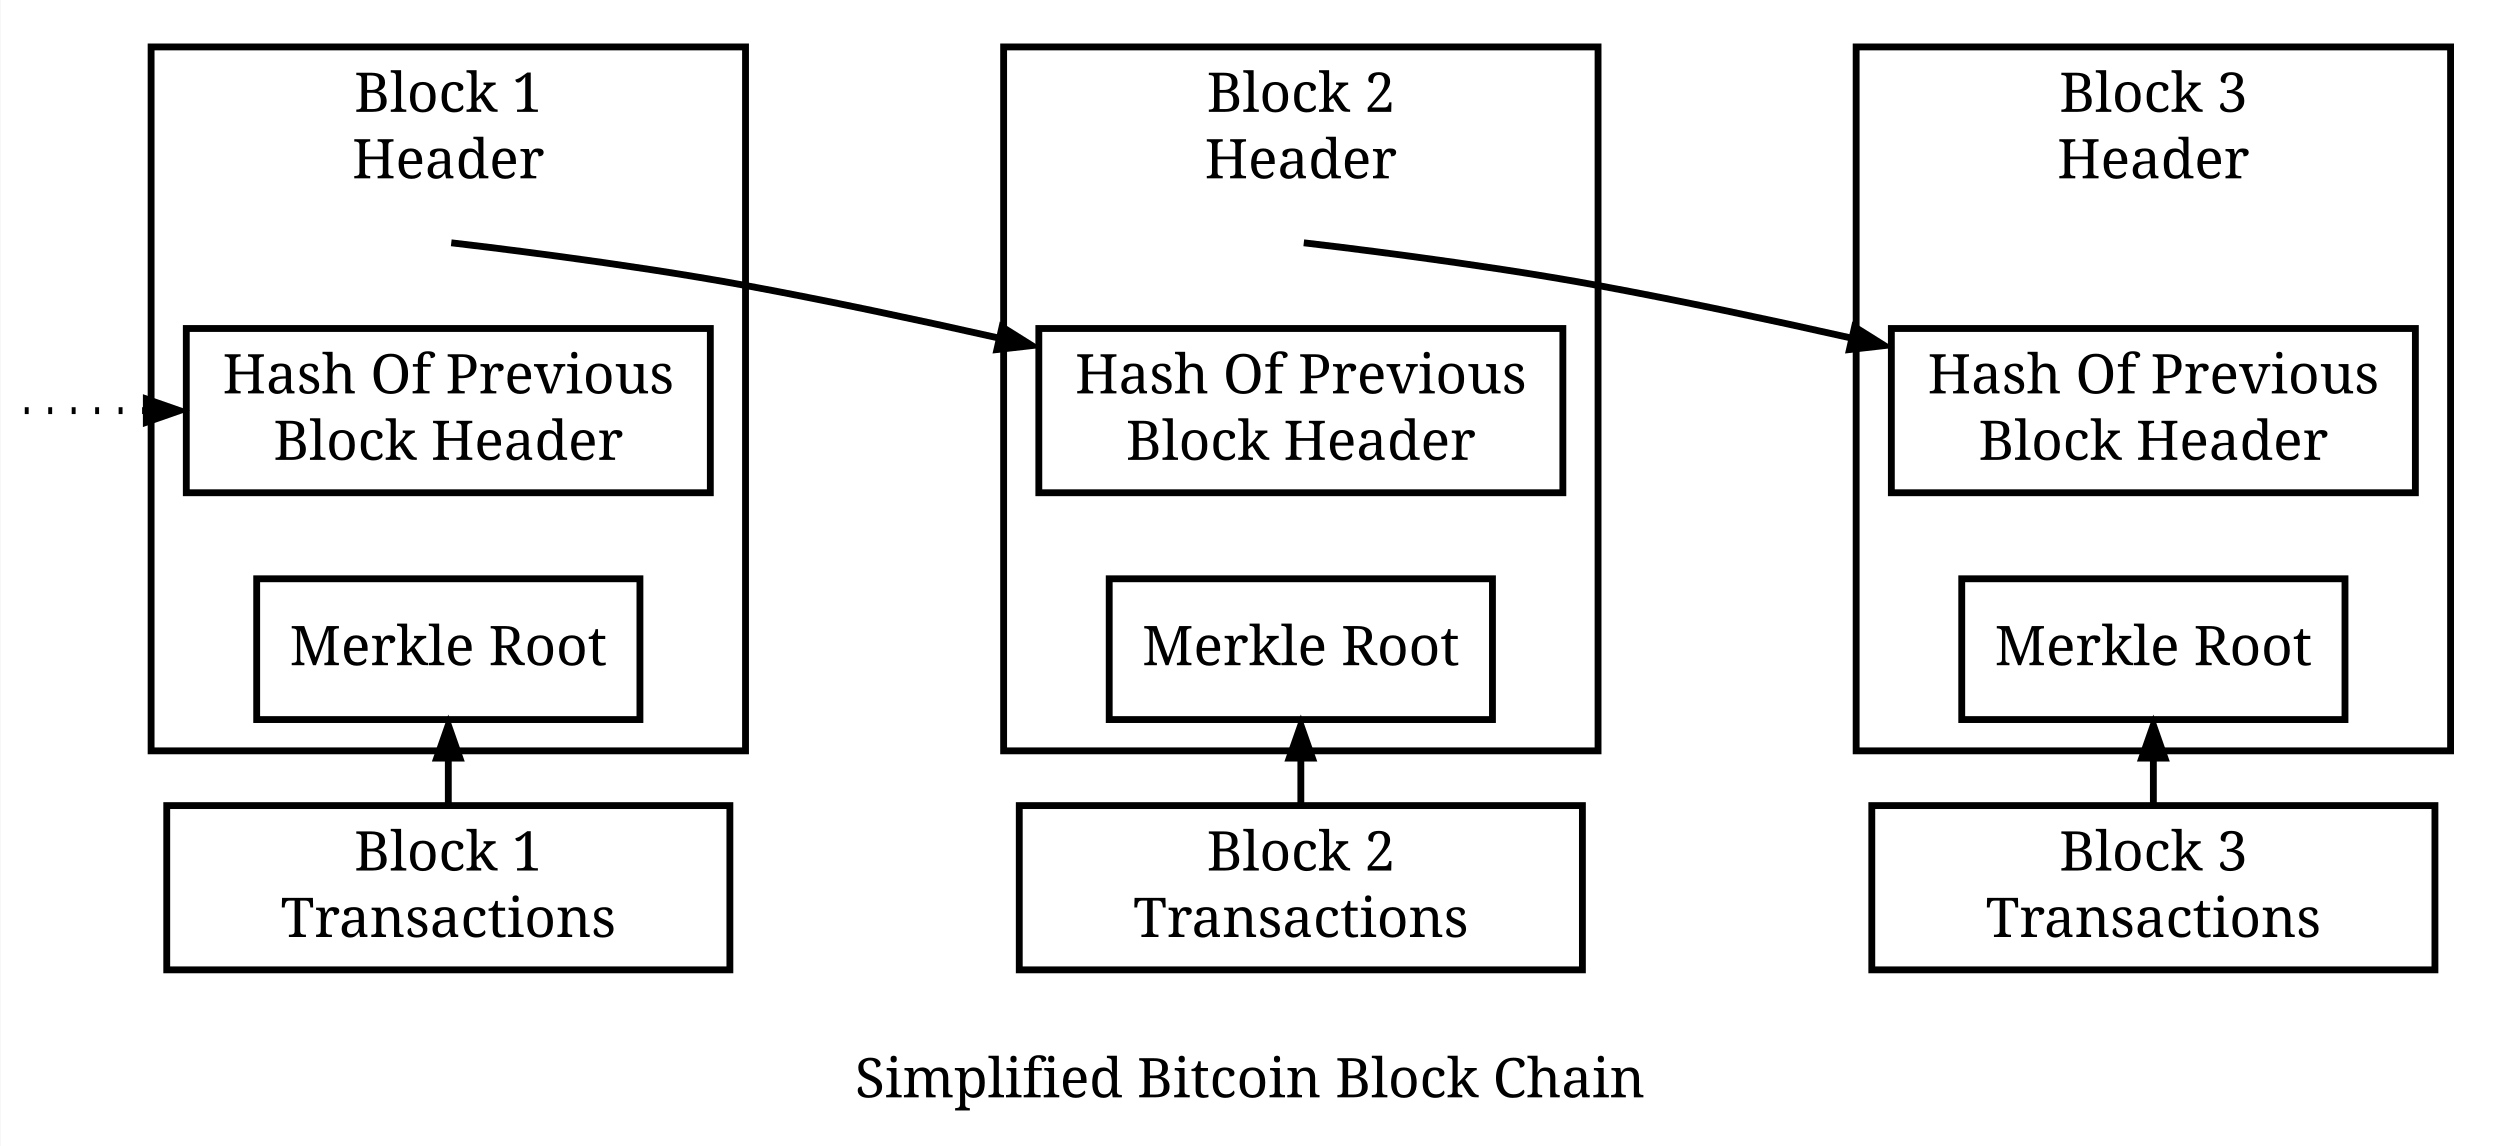
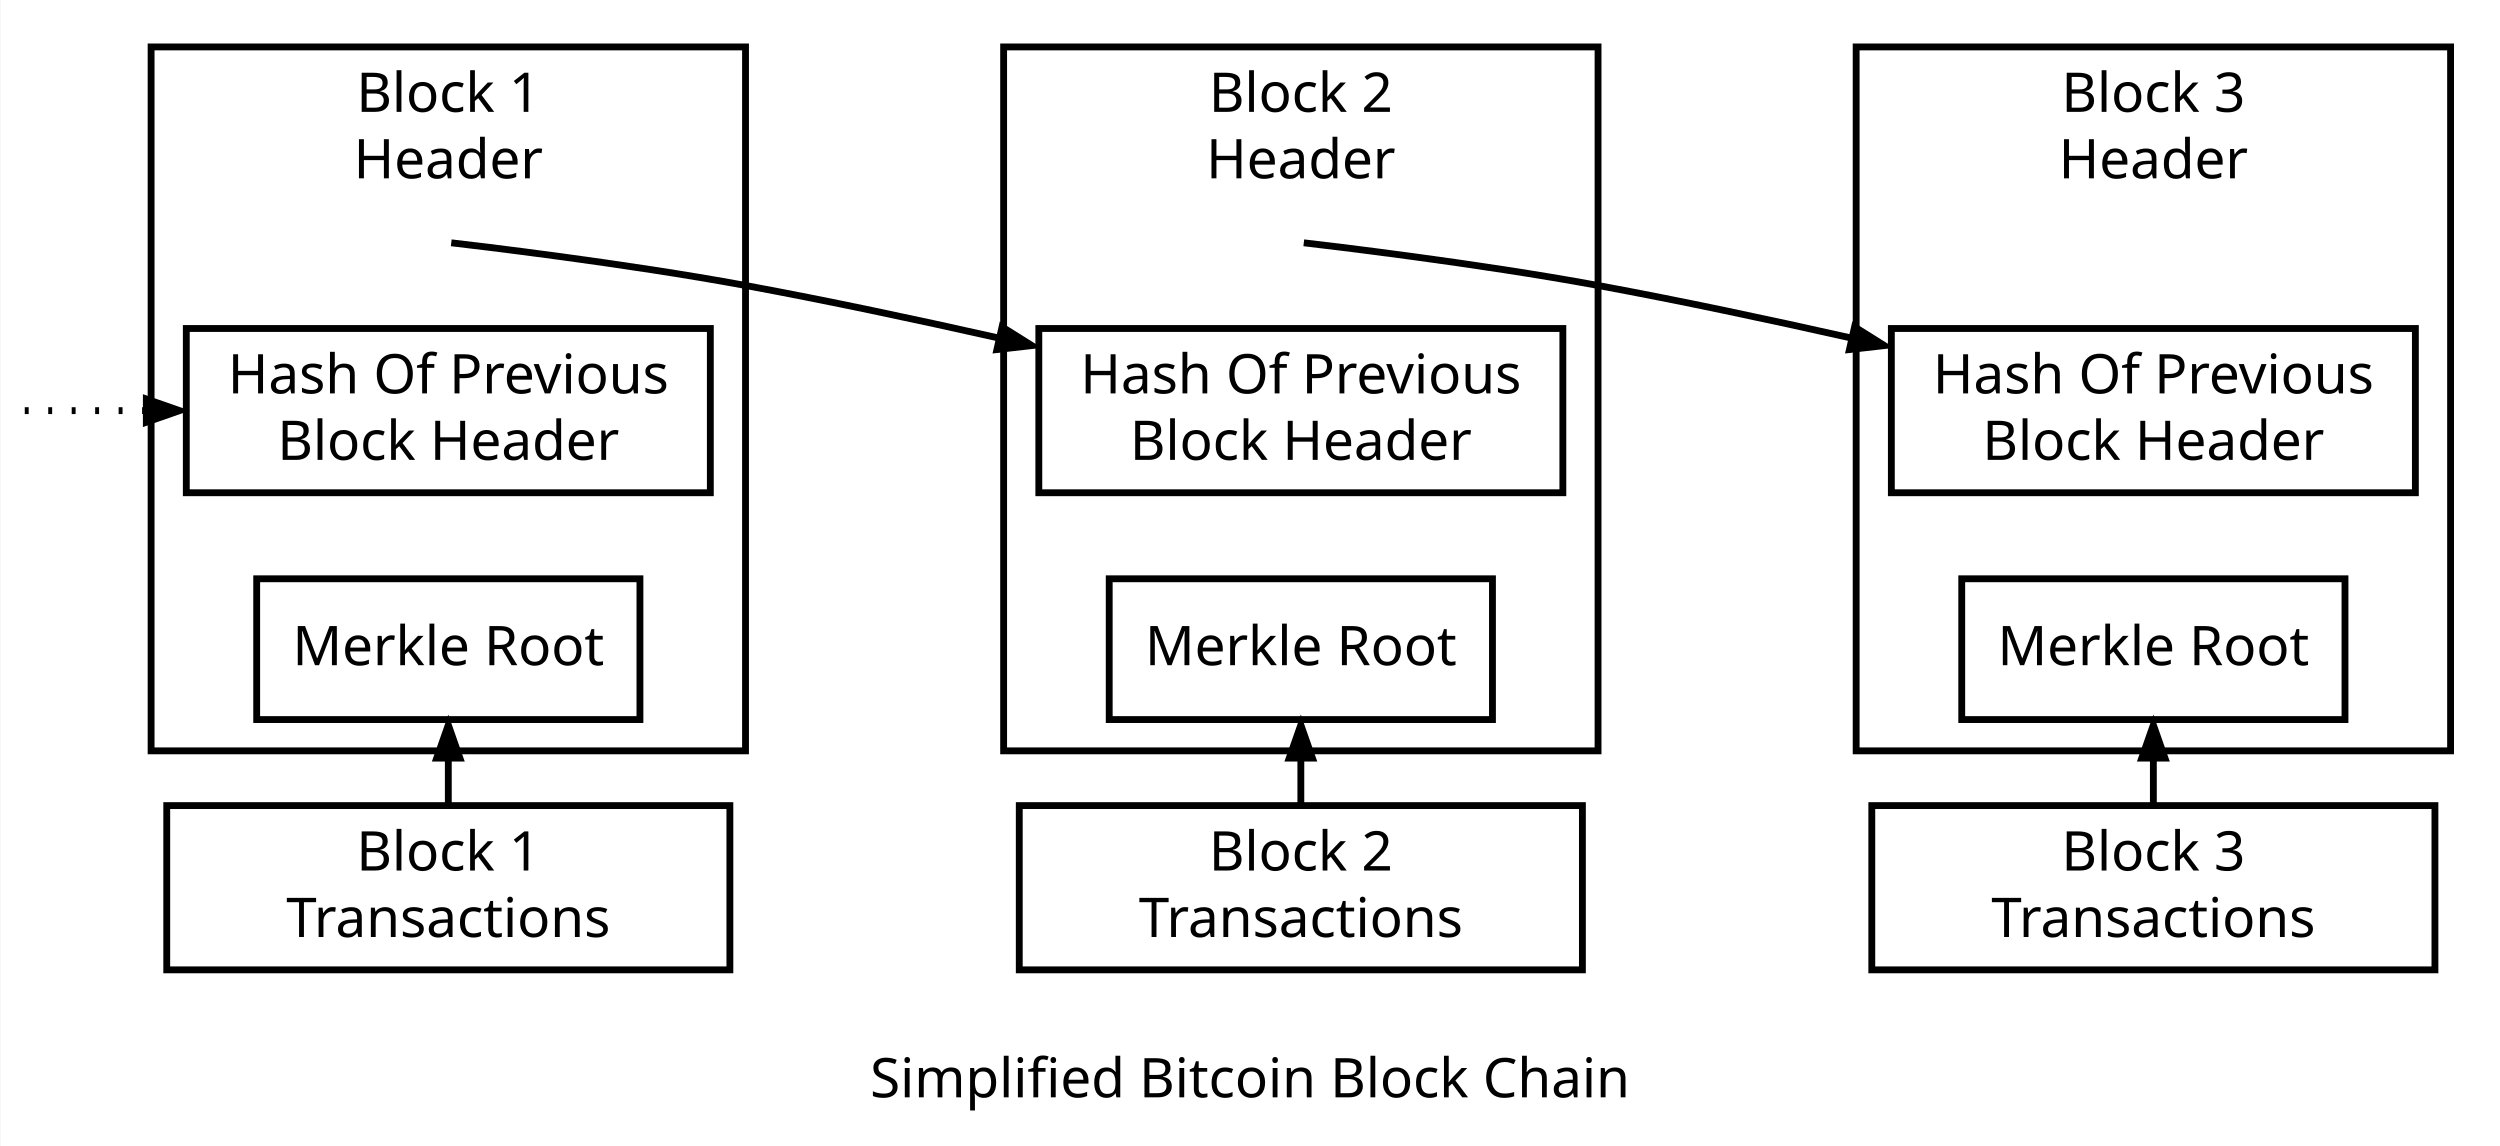
<svg xmlns="http://www.w3.org/2000/svg" width="480pt" height="220pt" viewBox="0.00 0.00 480.00 220.44">
  <g id="graph1" class="graph" transform="scale(0.752351 0.752351) rotate(0) translate(4 289)">
    <polygon fill="white" stroke="white" points="-4,5 -4,-289 635,-289 635,5 -4,5" />
-     <text text-anchor="middle" x="315" y="-8.4" font-family="Times Roman,serif" font-size="14.00">Simplified Bitcoin Block Chain</text>
+     <text text-anchor="middle" x="315" y="-8.4" font-family="Sans" font-size="14.00">Simplified Bitcoin Block Chain</text>
    <g id="graph2" class="cluster">
      <polygon fill="none" stroke="black" stroke-width="1.75" points="34,-97 34,-277 186,-277 186,-97 34,-97" />
-       <text text-anchor="middle" x="110" y="-260.4" font-family="Times Roman,serif" font-size="14.00">Block 1</text>
-       <text text-anchor="middle" x="110" y="-243.4" font-family="Times Roman,serif" font-size="14.00">Header</text>
+       <text text-anchor="middle" x="110" y="-260.4" font-family="Sans" font-size="14.00">Block 1</text>
+       <text text-anchor="middle" x="110" y="-243.4" font-family="Sans" font-size="14.00">Header</text>
    </g>
    <g id="graph3" class="cluster">
      <polygon fill="none" stroke="black" stroke-width="1.75" points="252,-97 252,-277 404,-277 404,-97 252,-97" />
-       <text text-anchor="middle" x="328" y="-260.4" font-family="Times Roman,serif" font-size="14.00">Block 2</text>
-       <text text-anchor="middle" x="328" y="-243.4" font-family="Times Roman,serif" font-size="14.00">Header</text>
+       <text text-anchor="middle" x="328" y="-260.4" font-family="Sans" font-size="14.00">Block 2</text>
+       <text text-anchor="middle" x="328" y="-243.4" font-family="Sans" font-size="14.00">Header</text>
    </g>
    <g id="graph4" class="cluster">
      <polygon fill="none" stroke="black" stroke-width="1.75" points="470,-97 470,-277 622,-277 622,-97 470,-97" />
-       <text text-anchor="middle" x="546" y="-260.4" font-family="Times Roman,serif" font-size="14.00">Block 3</text>
-       <text text-anchor="middle" x="546" y="-243.4" font-family="Times Roman,serif" font-size="14.00">Header</text>
+       <text text-anchor="middle" x="546" y="-260.4" font-family="Sans" font-size="14.00">Block 3</text>
+       <text text-anchor="middle" x="546" y="-243.4" font-family="Sans" font-size="14.00">Header</text>
    </g>
    <g id="node1" class="node">
      <polygon fill="none" stroke="black" stroke-width="1.75" points="182,-83 38,-83 38,-41 182,-41 182,-83" />
-       <text text-anchor="middle" x="110" y="-66.4" font-family="Times Roman,serif" font-size="14.00">Block 1</text>
-       <text text-anchor="middle" x="110" y="-49.4" font-family="Times Roman,serif" font-size="14.00">Transactions</text>
+       <text text-anchor="middle" x="110" y="-66.4" font-family="Sans" font-size="14.00">Block 1</text>
+       <text text-anchor="middle" x="110" y="-49.4" font-family="Sans" font-size="14.00">Transactions</text>
    </g>
    <g id="node5" class="node">
      <polygon fill="none" stroke="black" stroke-width="1.75" points="159,-141 61,-141 61,-105 159,-105 159,-141" />
-       <text text-anchor="middle" x="110" y="-118.9" font-family="Times Roman,serif" font-size="14.00">Merkle Root</text>
+       <text text-anchor="middle" x="110" y="-118.9" font-family="Sans" font-size="14.00">Merkle Root</text>
    </g>
    <g id="edge14" class="edge">
      <path fill="none" stroke="black" stroke-width="1.75" d="M110,-83.445C110,-87.11 110,-90.775 110,-94.44" />
      <polygon fill="black" stroke="black" points="106.5,-94.768 110,-104.768 113.5,-94.768 106.5,-94.768" />
    </g>
    <g id="node6" class="node">
      <polygon fill="none" stroke="black" stroke-width="1.75" points="400,-83 256,-83 256,-41 400,-41 400,-83" />
-       <text text-anchor="middle" x="328" y="-66.4" font-family="Times Roman,serif" font-size="14.00">Block 2</text>
-       <text text-anchor="middle" x="328" y="-49.4" font-family="Times Roman,serif" font-size="14.00">Transactions</text>
+       <text text-anchor="middle" x="328" y="-66.4" font-family="Sans" font-size="14.00">Block 2</text>
+       <text text-anchor="middle" x="328" y="-49.4" font-family="Sans" font-size="14.00">Transactions</text>
    </g>
    <g id="node9" class="node">
      <polygon fill="none" stroke="black" stroke-width="1.75" points="395,-205 261,-205 261,-163 395,-163 395,-205" />
-       <text text-anchor="middle" x="328" y="-188.4" font-family="Times Roman,serif" font-size="14.00">Hash Of Previous</text>
-       <text text-anchor="middle" x="328" y="-171.4" font-family="Times Roman,serif" font-size="14.00">Block Header</text>
+       <text text-anchor="middle" x="328" y="-188.4" font-family="Sans" font-size="14.00">Hash Of Previous</text>
+       <text text-anchor="middle" x="328" y="-171.4" font-family="Sans" font-size="14.00">Block Header</text>
    </g>
    <g id="edge7" class="edge">
      <path fill="none" stroke="black" stroke-width="1.75" d="M110.753,-226.914C116.577,-226.242 155.06,-221.716 186,-216 207.024,-212.116 229.66,-207.304 250.547,-202.602" />
      <polygon fill="black" stroke="black" points="251.35,-206.009 260.326,-200.38 249.799,-199.183 251.35,-206.009" />
    </g>
    <g id="node4" class="node">
      <polygon fill="none" stroke="black" stroke-width="1.75" points="177,-205 43,-205 43,-163 177,-163 177,-205" />
-       <text text-anchor="middle" x="110" y="-188.4" font-family="Times Roman,serif" font-size="14.00">Hash Of Previous</text>
-       <text text-anchor="middle" x="110" y="-171.4" font-family="Times Roman,serif" font-size="14.00">Block Header</text>
+       <text text-anchor="middle" x="110" y="-188.4" font-family="Sans" font-size="14.00">Hash Of Previous</text>
+       <text text-anchor="middle" x="110" y="-171.4" font-family="Sans" font-size="14.00">Block Header</text>
    </g>
    <g id="node10" class="node">
      <polygon fill="none" stroke="black" stroke-width="1.75" points="377,-141 279,-141 279,-105 377,-105 377,-141" />
-       <text text-anchor="middle" x="328" y="-118.9" font-family="Times Roman,serif" font-size="14.00">Merkle Root</text>
+       <text text-anchor="middle" x="328" y="-118.9" font-family="Sans" font-size="14.00">Merkle Root</text>
    </g>
    <g id="edge16" class="edge">
      <path fill="none" stroke="black" stroke-width="1.75" d="M328,-83.445C328,-87.11 328,-90.775 328,-94.44" />
      <polygon fill="black" stroke="black" points="324.5,-94.768 328,-104.768 331.5,-94.768 324.5,-94.768" />
    </g>
    <g id="node11" class="node">
      <polygon fill="none" stroke="black" stroke-width="1.75" points="618,-83 474,-83 474,-41 618,-41 618,-83" />
-       <text text-anchor="middle" x="546" y="-66.4" font-family="Times Roman,serif" font-size="14.00">Block 3</text>
-       <text text-anchor="middle" x="546" y="-49.4" font-family="Times Roman,serif" font-size="14.00">Transactions</text>
+       <text text-anchor="middle" x="546" y="-66.4" font-family="Sans" font-size="14.00">Block 3</text>
+       <text text-anchor="middle" x="546" y="-49.4" font-family="Sans" font-size="14.00">Transactions</text>
    </g>
    <g id="node15" class="node">
      <polygon fill="none" stroke="black" stroke-width="1.75" points="613,-205 479,-205 479,-163 613,-163 613,-205" />
-       <text text-anchor="middle" x="546" y="-188.4" font-family="Times Roman,serif" font-size="14.00">Hash Of Previous</text>
-       <text text-anchor="middle" x="546" y="-171.4" font-family="Times Roman,serif" font-size="14.00">Block Header</text>
+       <text text-anchor="middle" x="546" y="-188.4" font-family="Sans" font-size="14.00">Hash Of Previous</text>
+       <text text-anchor="middle" x="546" y="-171.4" font-family="Sans" font-size="14.00">Block Header</text>
    </g>
    <g id="edge9" class="edge">
      <path fill="none" stroke="black" stroke-width="1.75" d="M328.753,-226.914C334.577,-226.242 373.06,-221.716 404,-216 425.024,-212.116 447.66,-207.304 468.547,-202.602" />
      <polygon fill="black" stroke="black" points="469.35,-206.009 478.326,-200.38 467.799,-199.183 469.35,-206.009" />
    </g>
    <g id="node16" class="node">
      <polygon fill="none" stroke="black" stroke-width="1.75" points="595,-141 497,-141 497,-105 595,-105 595,-141" />
-       <text text-anchor="middle" x="546" y="-118.9" font-family="Times Roman,serif" font-size="14.00">Merkle Root</text>
+       <text text-anchor="middle" x="546" y="-118.9" font-family="Sans" font-size="14.00">Merkle Root</text>
    </g>
    <g id="edge18" class="edge">
      <path fill="none" stroke="black" stroke-width="1.75" d="M546,-83.445C546,-87.11 546,-90.775 546,-94.44" />
      <polygon fill="black" stroke="black" points="542.5,-94.768 546,-104.768 549.5,-94.768 542.5,-94.768" />
    </g>
    <g id="edge5" class="edge">
      <path fill="none" stroke="black" stroke-width="1.75" stroke-dasharray="1,5" d="M1.696,-184C4.671,-184 16.86,-184 32.052,-184" />
      <polygon fill="black" stroke="black" points="32.403,-187.5 42.403,-184 32.403,-180.5 32.403,-187.5" />
    </g>
  </g>
</svg>
